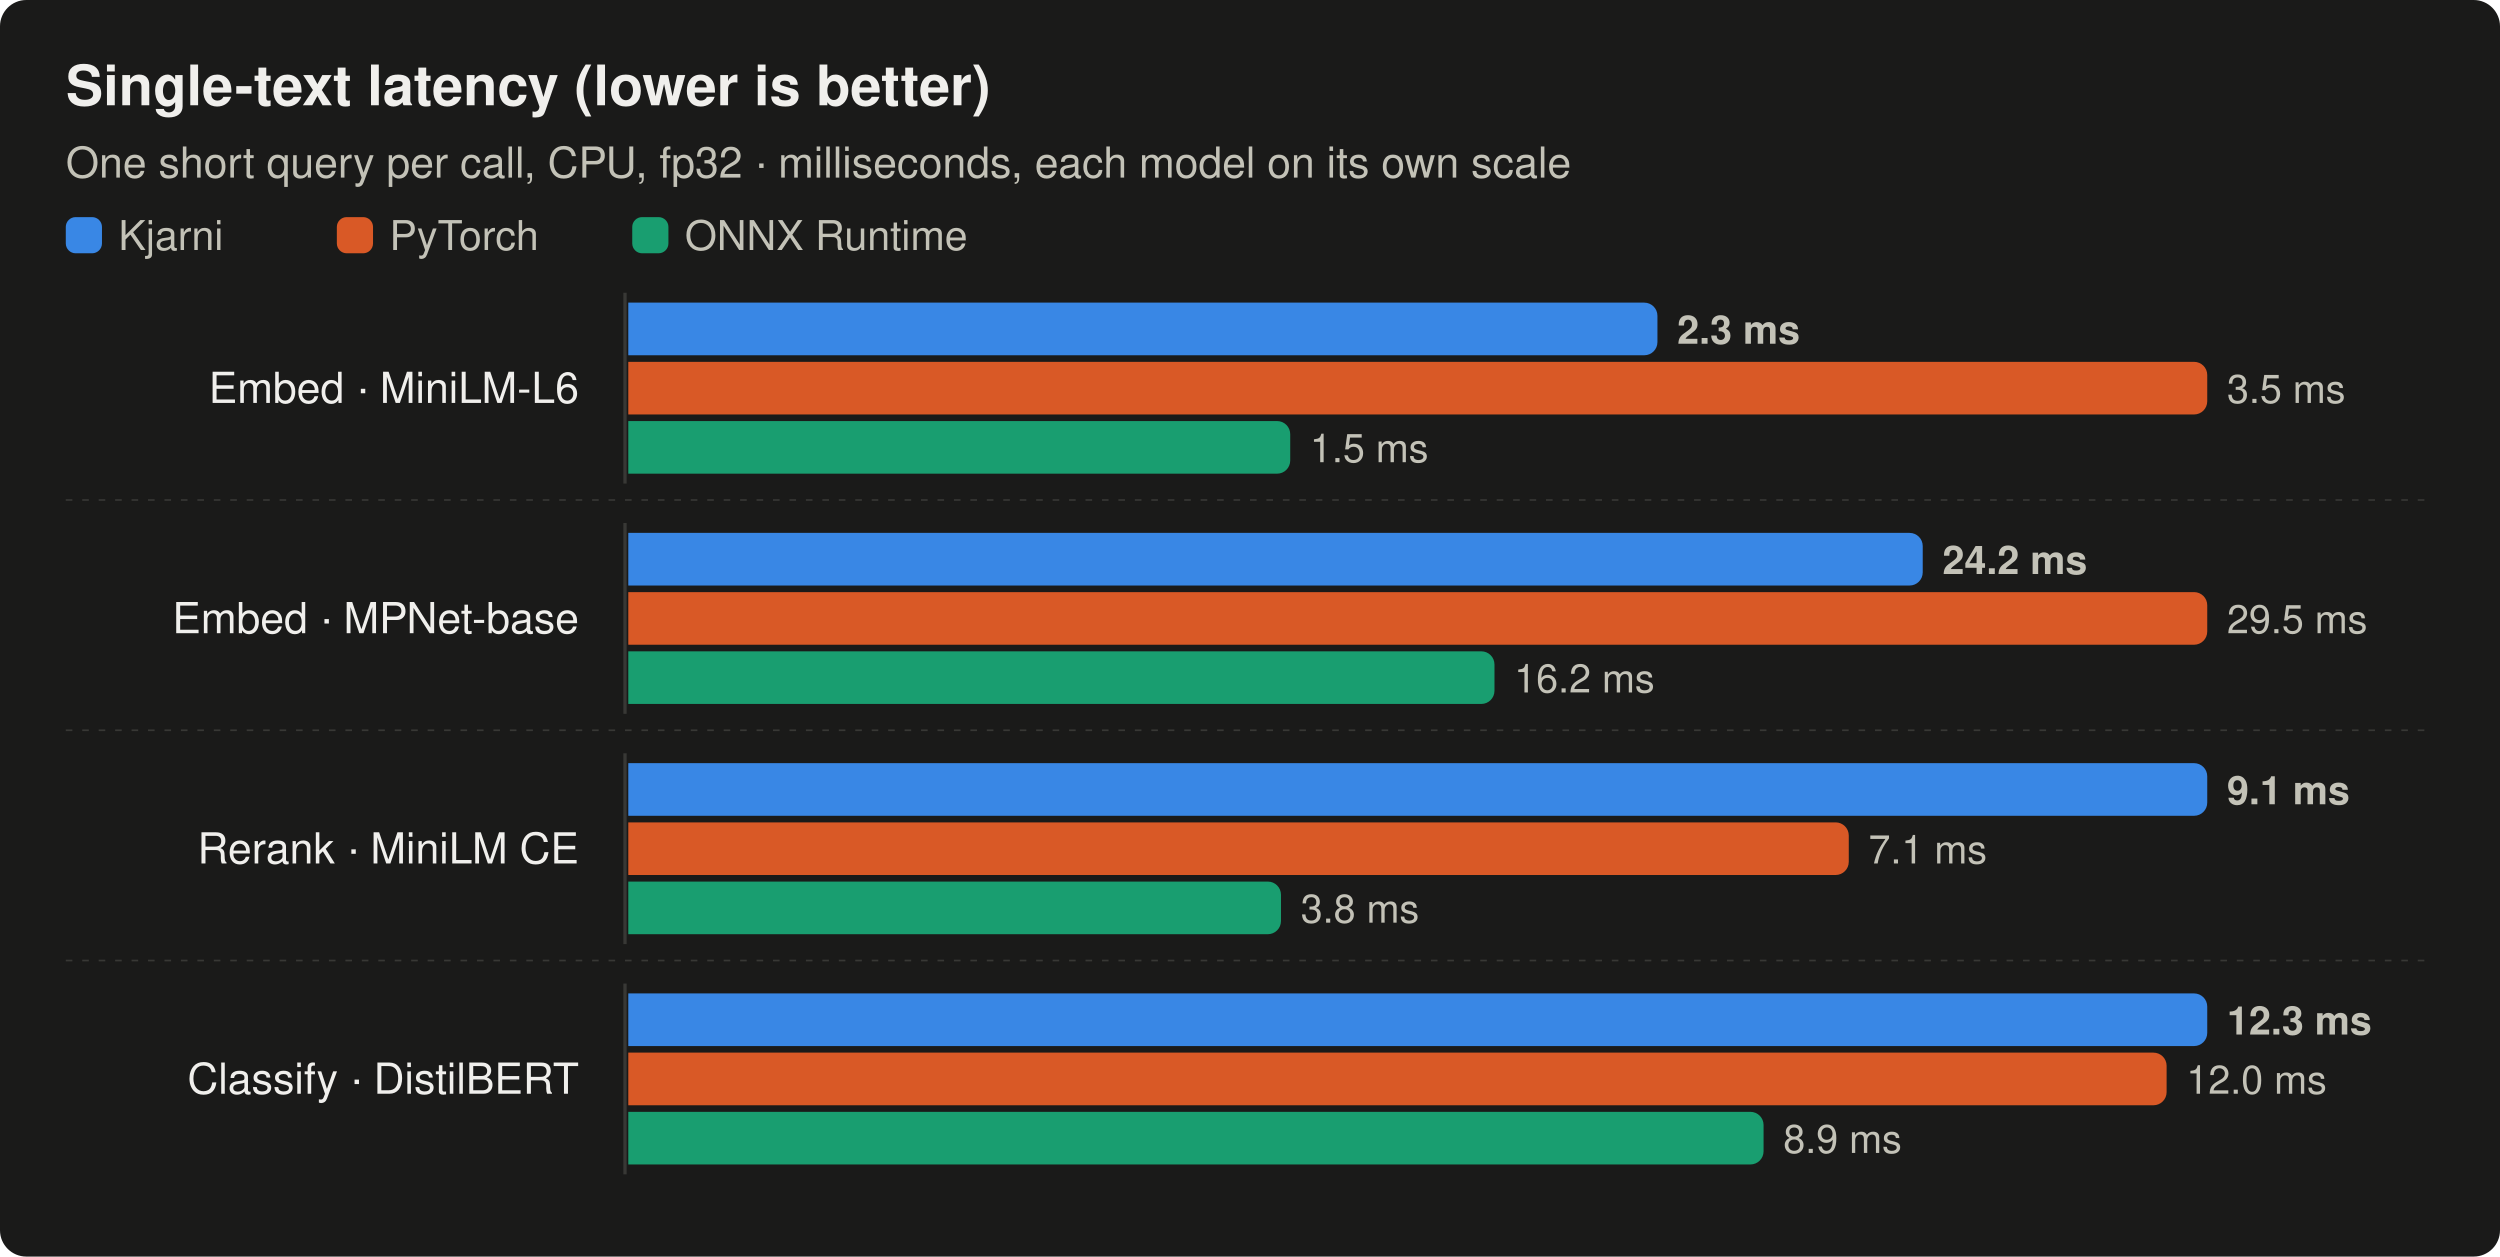
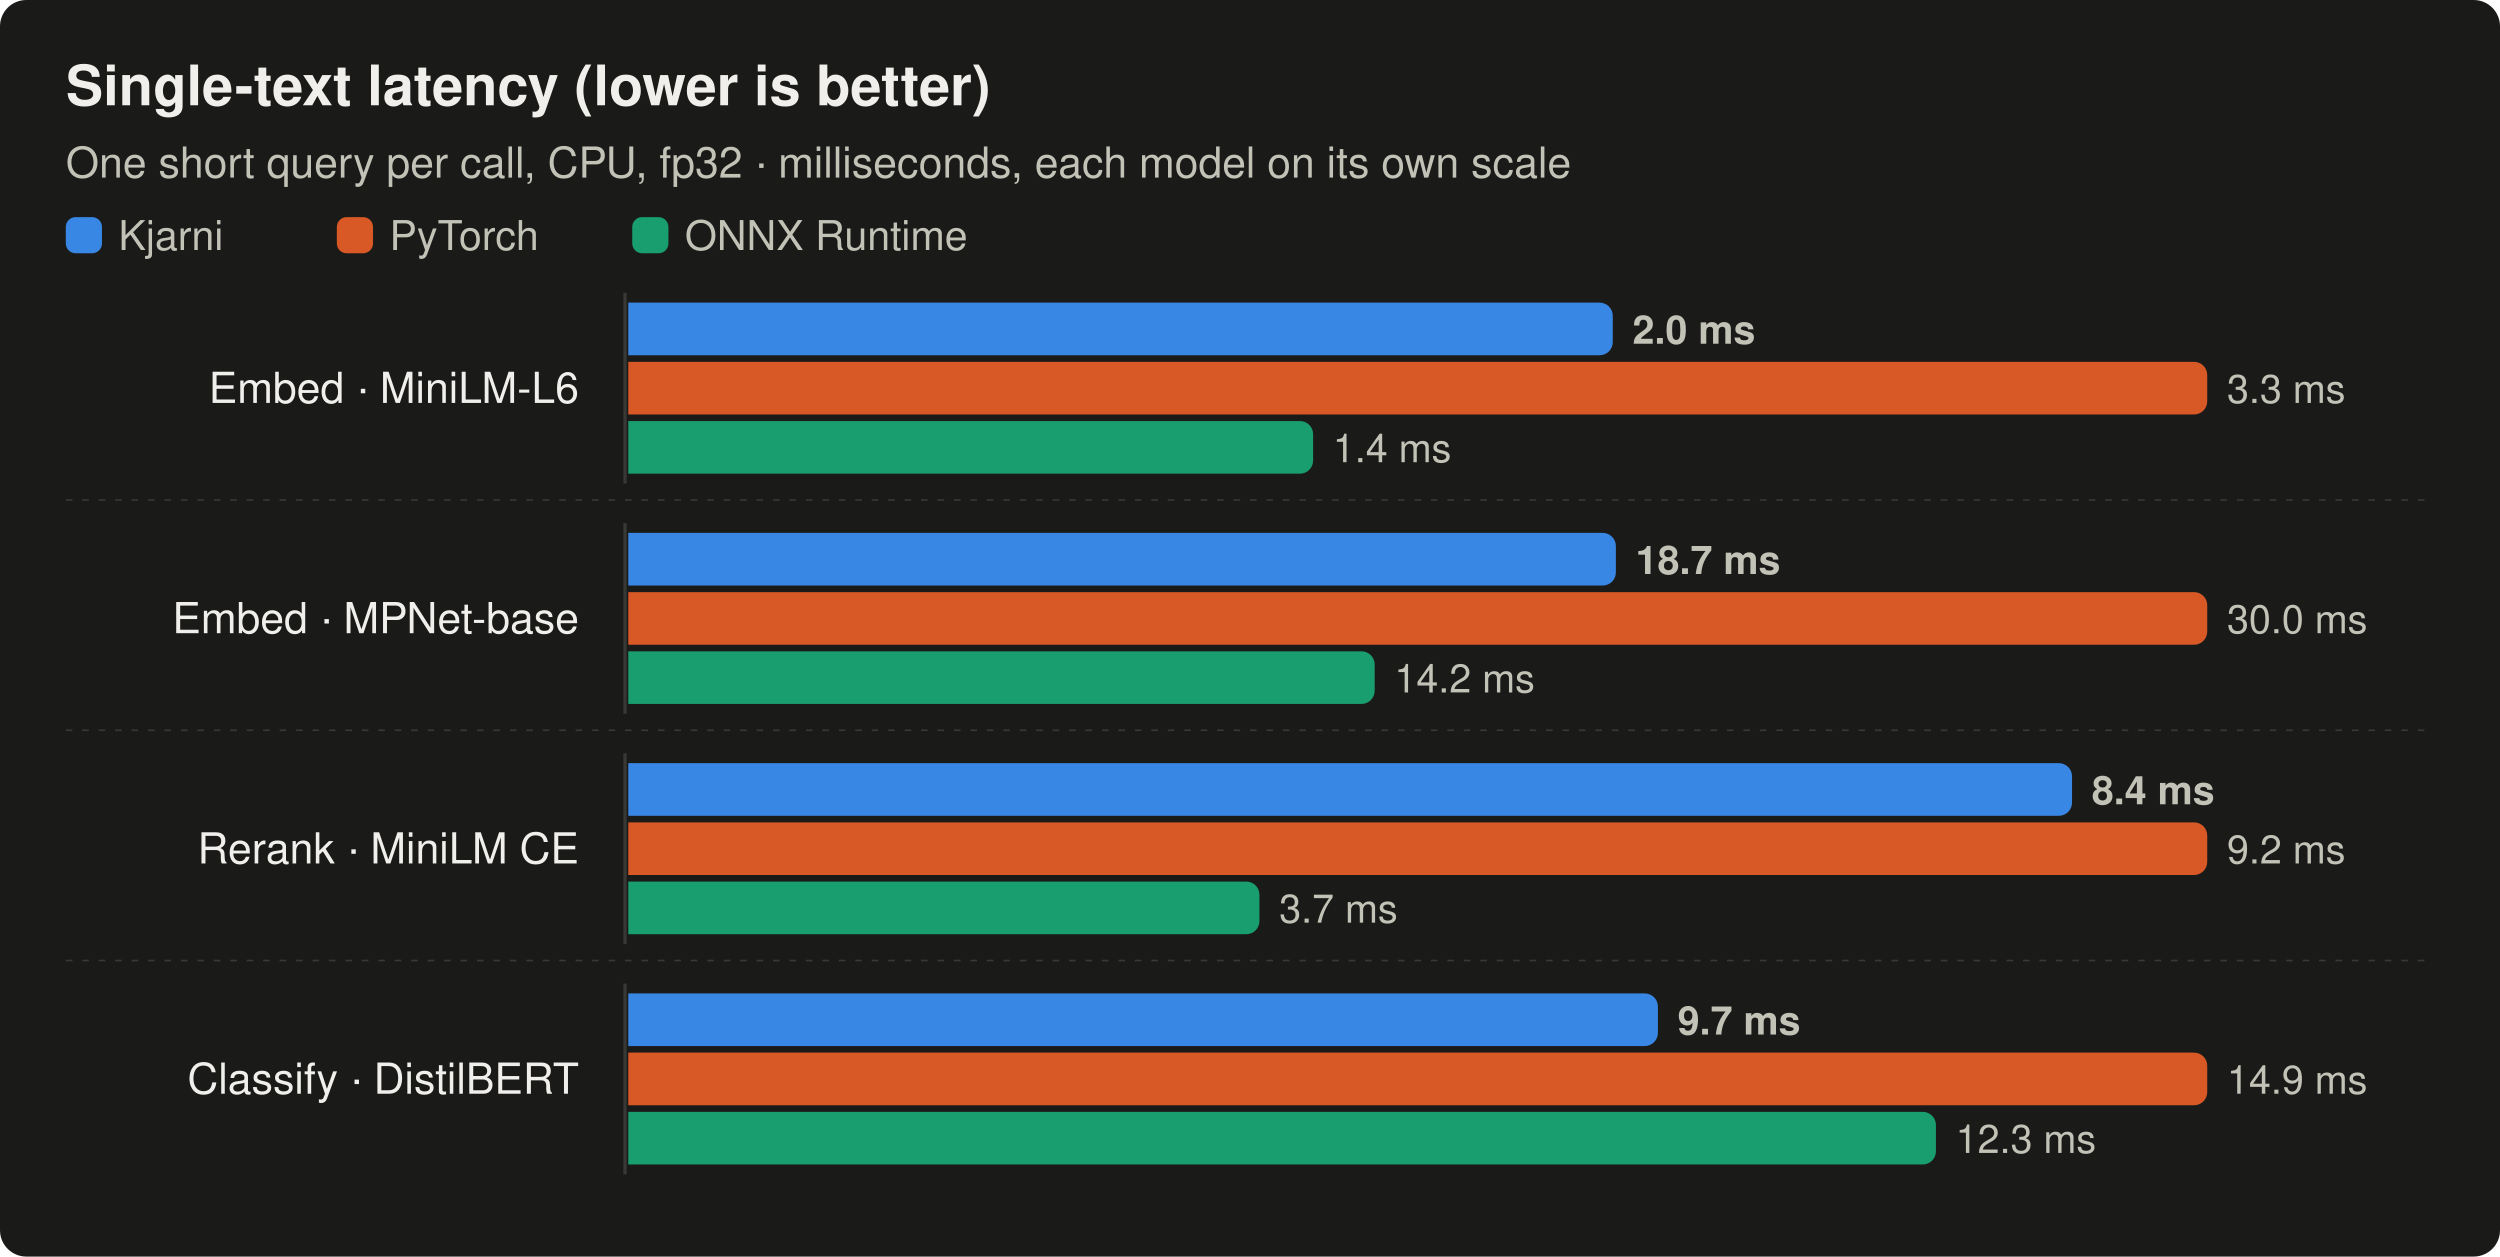
<svg xmlns="http://www.w3.org/2000/svg" width="760" height="382" viewBox="0 0 760 382" font-family="-apple-system, BlinkMacSystemFont, 'Segoe UI', Helvetica, Arial, sans-serif" role="img" aria-label="Single-text latency (lower is better)">
  <rect width="760" height="382" rx="8" fill="#1a1a19" />
  <text x="20" y="32" font-size="17" font-weight="600" fill="#f0efec">Single-text latency (lower is better)</text>
  <text x="20" y="54" font-size="13" fill="#c3c2b7">One short query per call, CPU, fp32 · milliseconds, each model on its own scale</text>
  <rect x="20" y="66" width="11" height="11" rx="3" fill="#3987e5" />
  <text x="36" y="76" font-size="12.5" fill="#c3c2b7">Kjarni</text>
  <rect x="102.4" y="66" width="11" height="11" rx="3" fill="#d95926" />
  <text x="118.4" y="76" font-size="12.5" fill="#c3c2b7">PyTorch</text>
  <rect x="192.2" y="66" width="11" height="11" rx="3" fill="#199e70" />
  <text x="208.2" y="76" font-size="12.5" fill="#c3c2b7">ONNX Runtime</text>
  <text x="176" y="122.5" text-anchor="end" font-size="13" fill="#f0efec">Embed · MiniLM-L6</text>
  <line x1="190" y1="89" x2="190" y2="147" stroke="#383835" stroke-width="1" />
-   <path d="M191,92 h308.861 a4,4 0 0 1 4,4 v8 a4,4 0 0 1 -4,4 h-308.861 z" fill="#3987e5" />
-   <text x="509.861" y="104.5" font-size="12" fill="#c3c2b7" font-weight="600">2.3 ms</text>
+   <path d="M191,92 h295.282 a4,4 0 0 1 4,4 v8 a4,4 0 0 1 -4,4 h-295.282 z" fill="#3987e5" />
+   <text x="496.282" y="104.5" font-size="12" fill="#c3c2b7" font-weight="600">2.0 ms</text>
  <path d="M191,110 h476.0 a4,4 0 0 1 4,4 v8 a4,4 0 0 1 -4,4 h-476.0 z" fill="#d95926" />
-   <text x="677.0" y="122.5" font-size="12" fill="#c3c2b7">3.5 ms</text>
-   <path d="M191,128 h197.229 a4,4 0 0 1 4,4 v8 a4,4 0 0 1 -4,4 h-197.229 z" fill="#199e70" />
-   <text x="398.229" y="140.5" font-size="12" fill="#c3c2b7">1.5 ms</text>
+   <text x="677.0" y="122.5" font-size="12" fill="#c3c2b7">3.3 ms</text>
+   <path d="M191,128 h204.189 a4,4 0 0 1 4,4 v8 a4,4 0 0 1 -4,4 h-204.189 z" fill="#199e70" />
+   <text x="405.189" y="140.5" font-size="12" fill="#c3c2b7">1.4 ms</text>
  <line x1="20" y1="152.0" x2="740" y2="152.0" stroke="#383835" stroke-width="0.5" stroke-dasharray="2 3" />
  <text x="176" y="192.5" text-anchor="end" font-size="13" fill="#f0efec">Embed · MPNet-base</text>
  <line x1="190" y1="159" x2="190" y2="217" stroke="#383835" stroke-width="1" />
-   <path d="M191,162 h389.51 a4,4 0 0 1 4,4 v8 a4,4 0 0 1 -4,4 h-389.51 z" fill="#3987e5" />
-   <text x="590.51" y="174.5" font-size="12" fill="#c3c2b7" font-weight="600">24.2 ms</text>
+   <path d="M191,162 h296.225 a4,4 0 0 1 4,4 v8 a4,4 0 0 1 -4,4 h-296.225 z" fill="#3987e5" />
+   <text x="497.225" y="174.5" font-size="12" fill="#c3c2b7" font-weight="600">18.7 ms</text>
  <path d="M191,180 h476.0 a4,4 0 0 1 4,4 v8 a4,4 0 0 1 -4,4 h-476.0 z" fill="#d95926" />
-   <text x="677.0" y="192.5" font-size="12" fill="#c3c2b7">29.5 ms</text>
-   <path d="M191,198 h259.321 a4,4 0 0 1 4,4 v8 a4,4 0 0 1 -4,4 h-259.321 z" fill="#199e70" />
-   <text x="460.321" y="210.5" font-size="12" fill="#c3c2b7">16.2 ms</text>
+   <text x="677.0" y="192.5" font-size="12" fill="#c3c2b7">30.0 ms</text>
+   <path d="M191,198 h222.9 a4,4 0 0 1 4,4 v8 a4,4 0 0 1 -4,4 h-222.9 z" fill="#199e70" />
+   <text x="423.9" y="210.5" font-size="12" fill="#c3c2b7">14.2 ms</text>
  <line x1="20" y1="222.0" x2="740" y2="222.0" stroke="#383835" stroke-width="0.5" stroke-dasharray="2 3" />
  <text x="176" y="262.5" text-anchor="end" font-size="13" fill="#f0efec">Rerank · MiniLM CE</text>
  <line x1="190" y1="229" x2="190" y2="287" stroke="#383835" stroke-width="1" />
-   <path d="M191,232 h476.0 a4,4 0 0 1 4,4 v8 a4,4 0 0 1 -4,4 h-476.0 z" fill="#3987e5" />
-   <text x="677.0" y="244.5" font-size="12" fill="#c3c2b7" font-weight="600">9.1 ms</text>
-   <path d="M191,250 h367.027 a4,4 0 0 1 4,4 v8 a4,4 0 0 1 -4,4 h-367.027 z" fill="#d95926" />
-   <text x="568.027" y="262.5" font-size="12" fill="#c3c2b7">7.1 ms</text>
-   <path d="M191,268 h194.418 a4,4 0 0 1 4,4 v8 a4,4 0 0 1 -4,4 h-194.418 z" fill="#199e70" />
-   <text x="395.418" y="280.5" font-size="12" fill="#c3c2b7">3.8 ms</text>
+   <path d="M191,232 h434.901 a4,4 0 0 1 4,4 v8 a4,4 0 0 1 -4,4 h-434.901 z" fill="#3987e5" />
+   <text x="635.901" y="244.5" font-size="12" fill="#c3c2b7" font-weight="600">8.4 ms</text>
+   <path d="M191,250 h476.0 a4,4 0 0 1 4,4 v8 a4,4 0 0 1 -4,4 h-476.0 z" fill="#d95926" />
+   <text x="677.0" y="262.5" font-size="12" fill="#c3c2b7">9.2 ms</text>
+   <path d="M191,268 h187.873 a4,4 0 0 1 4,4 v8 a4,4 0 0 1 -4,4 h-187.873 z" fill="#199e70" />
+   <text x="388.873" y="280.5" font-size="12" fill="#c3c2b7">3.7 ms</text>
  <line x1="20" y1="292.0" x2="740" y2="292.0" stroke="#383835" stroke-width="0.5" stroke-dasharray="2 3" />
  <text x="176" y="332.5" text-anchor="end" font-size="13" fill="#f0efec">Classify · DistilBERT</text>
  <line x1="190" y1="299" x2="190" y2="357" stroke="#383835" stroke-width="1" />
-   <path d="M191,302 h476.0 a4,4 0 0 1 4,4 v8 a4,4 0 0 1 -4,4 h-476.0 z" fill="#3987e5" />
-   <text x="677.0" y="314.5" font-size="12" fill="#c3c2b7" font-weight="600">12.3 ms</text>
-   <path d="M191,320 h463.651 a4,4 0 0 1 4,4 v8 a4,4 0 0 1 -4,4 h-463.651 z" fill="#d95926" />
-   <text x="664.651" y="332.5" font-size="12" fill="#c3c2b7">12.0 ms</text>
-   <path d="M191,338 h341.125 a4,4 0 0 1 4,4 v8 a4,4 0 0 1 -4,4 h-341.125 z" fill="#199e70" />
-   <text x="542.125" y="350.5" font-size="12" fill="#c3c2b7">8.9 ms</text>
+   <path d="M191,302 h309.004 a4,4 0 0 1 4,4 v8 a4,4 0 0 1 -4,4 h-309.004 z" fill="#3987e5" />
+   <text x="510.004" y="314.5" font-size="12" fill="#c3c2b7" font-weight="600">9.7 ms</text>
+   <path d="M191,320 h476.0 a4,4 0 0 1 4,4 v8 a4,4 0 0 1 -4,4 h-476.0 z" fill="#d95926" />
+   <text x="677.0" y="332.5" font-size="12" fill="#c3c2b7">14.9 ms</text>
+   <path d="M191,338 h393.523 a4,4 0 0 1 4,4 v8 a4,4 0 0 1 -4,4 h-393.523 z" fill="#199e70" />
+   <text x="594.523" y="350.5" font-size="12" fill="#c3c2b7">12.3 ms</text>
</svg>
